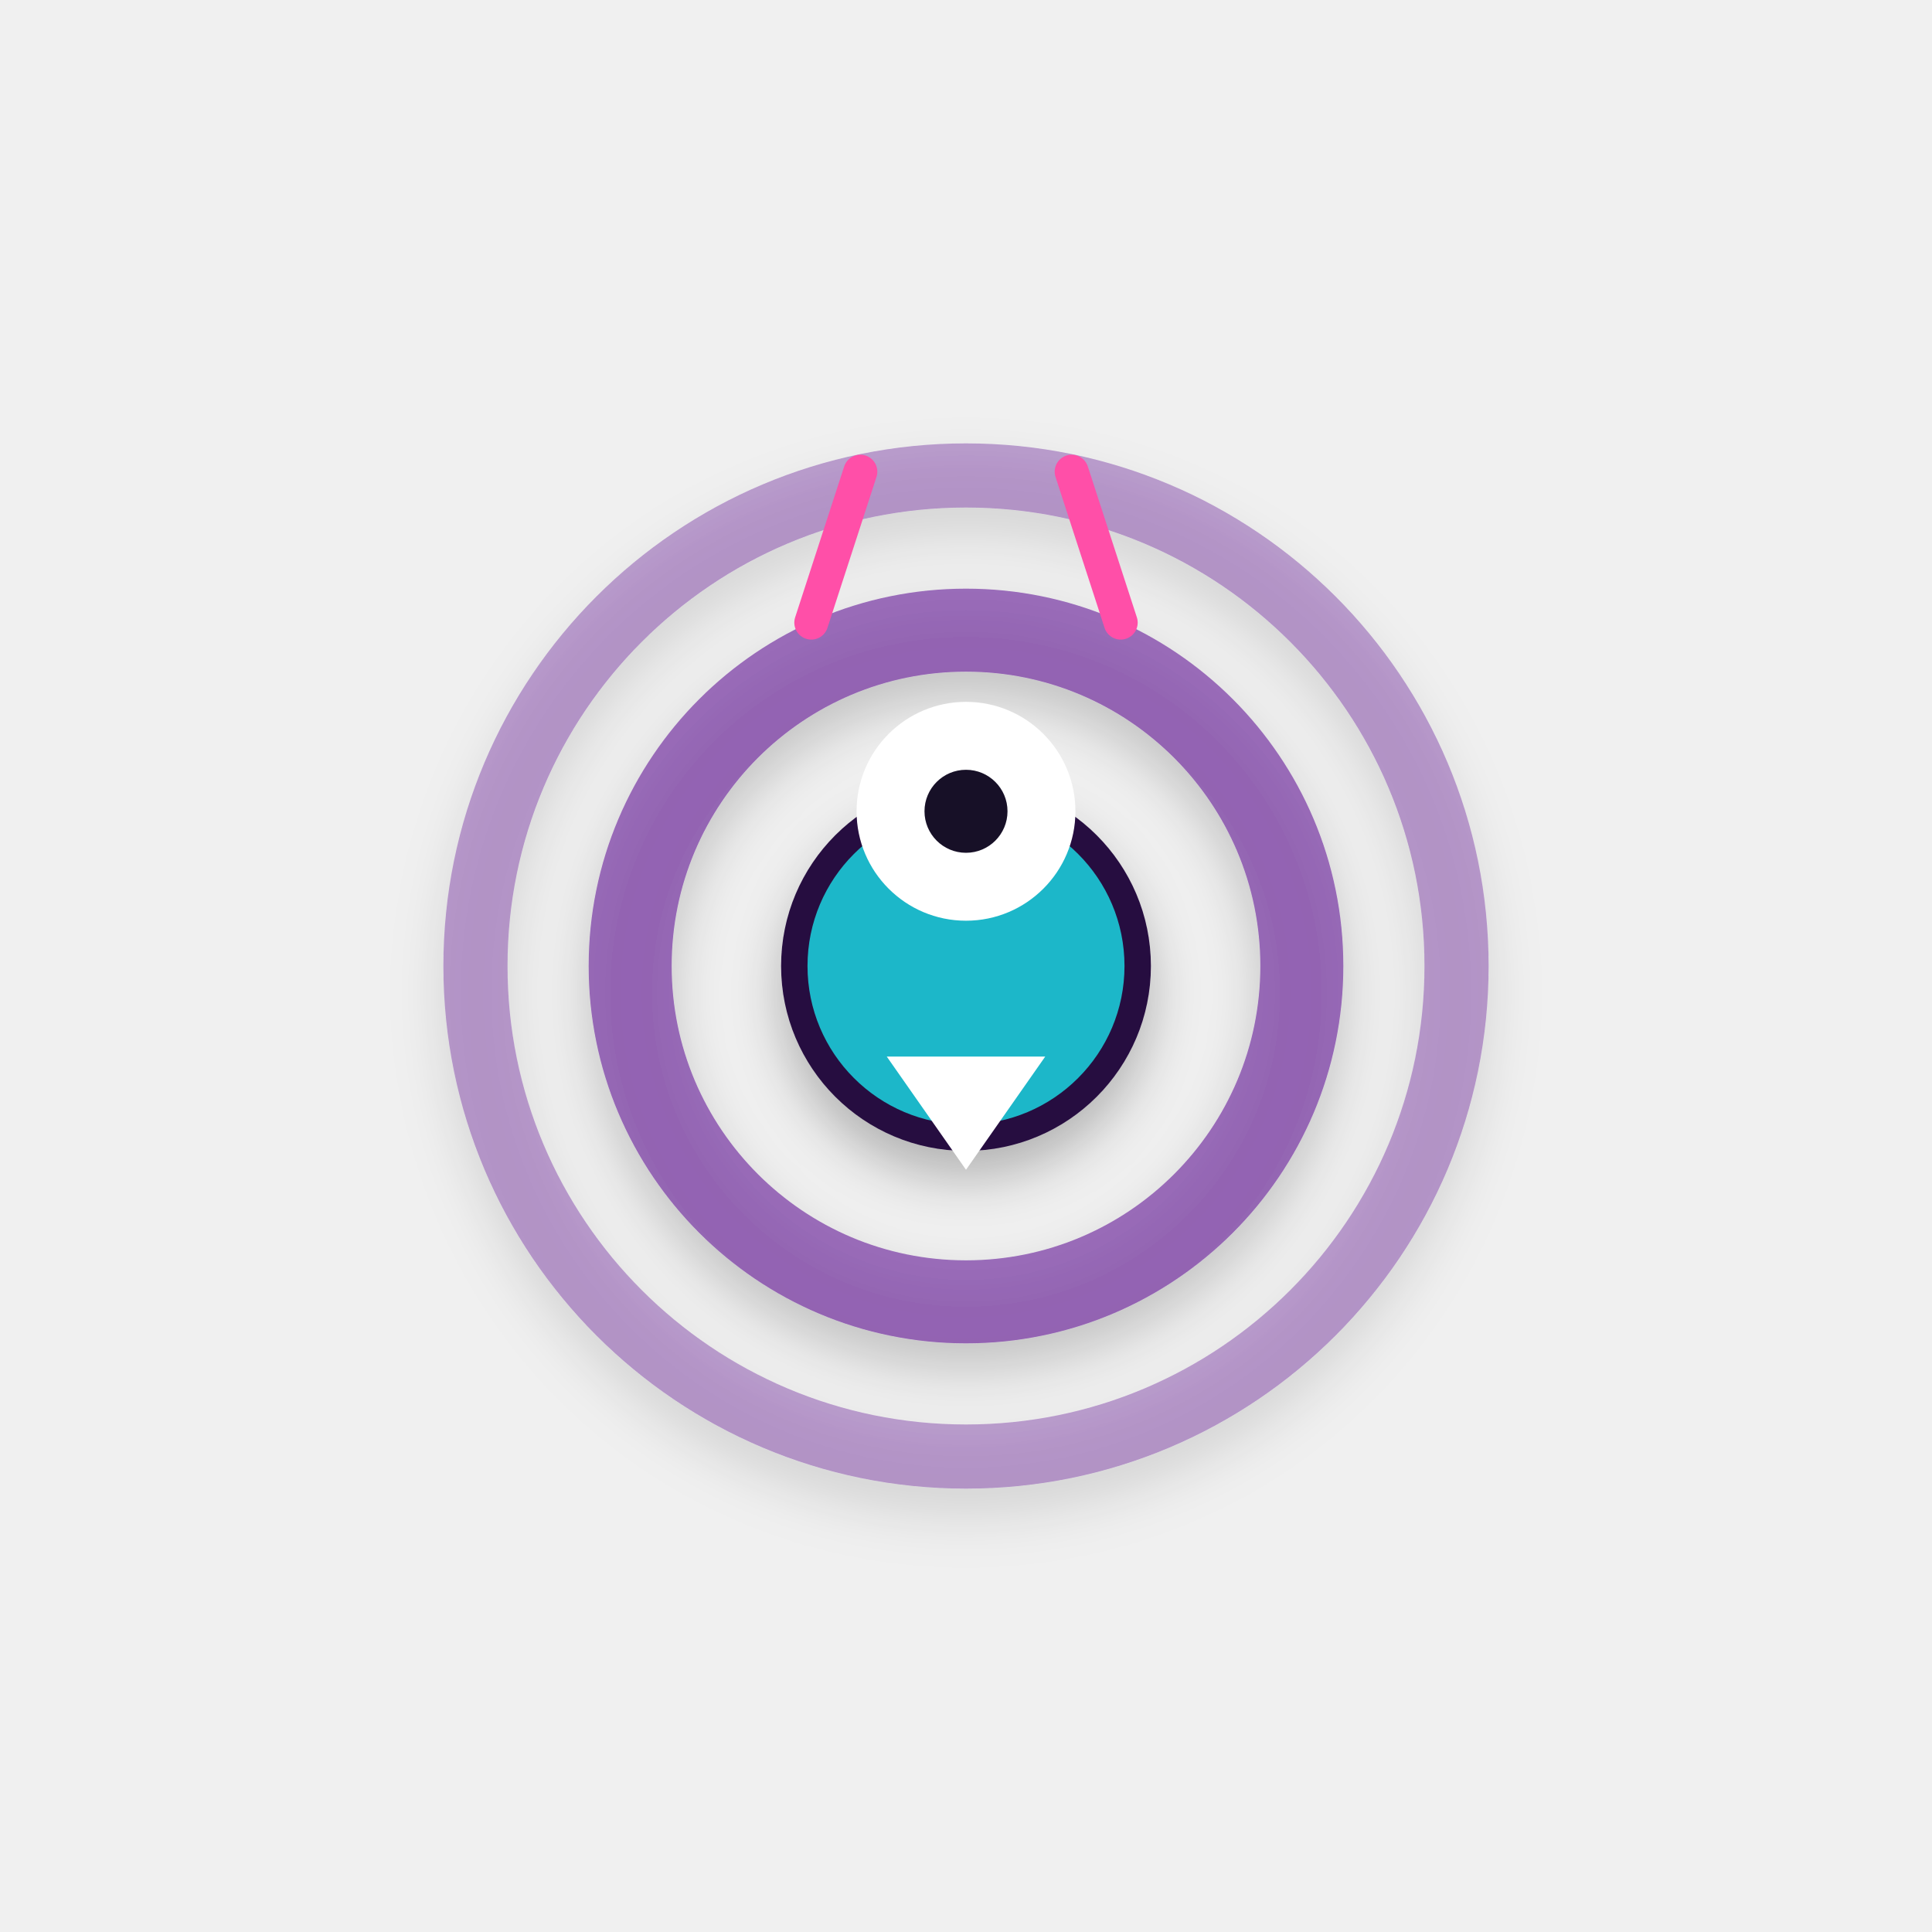
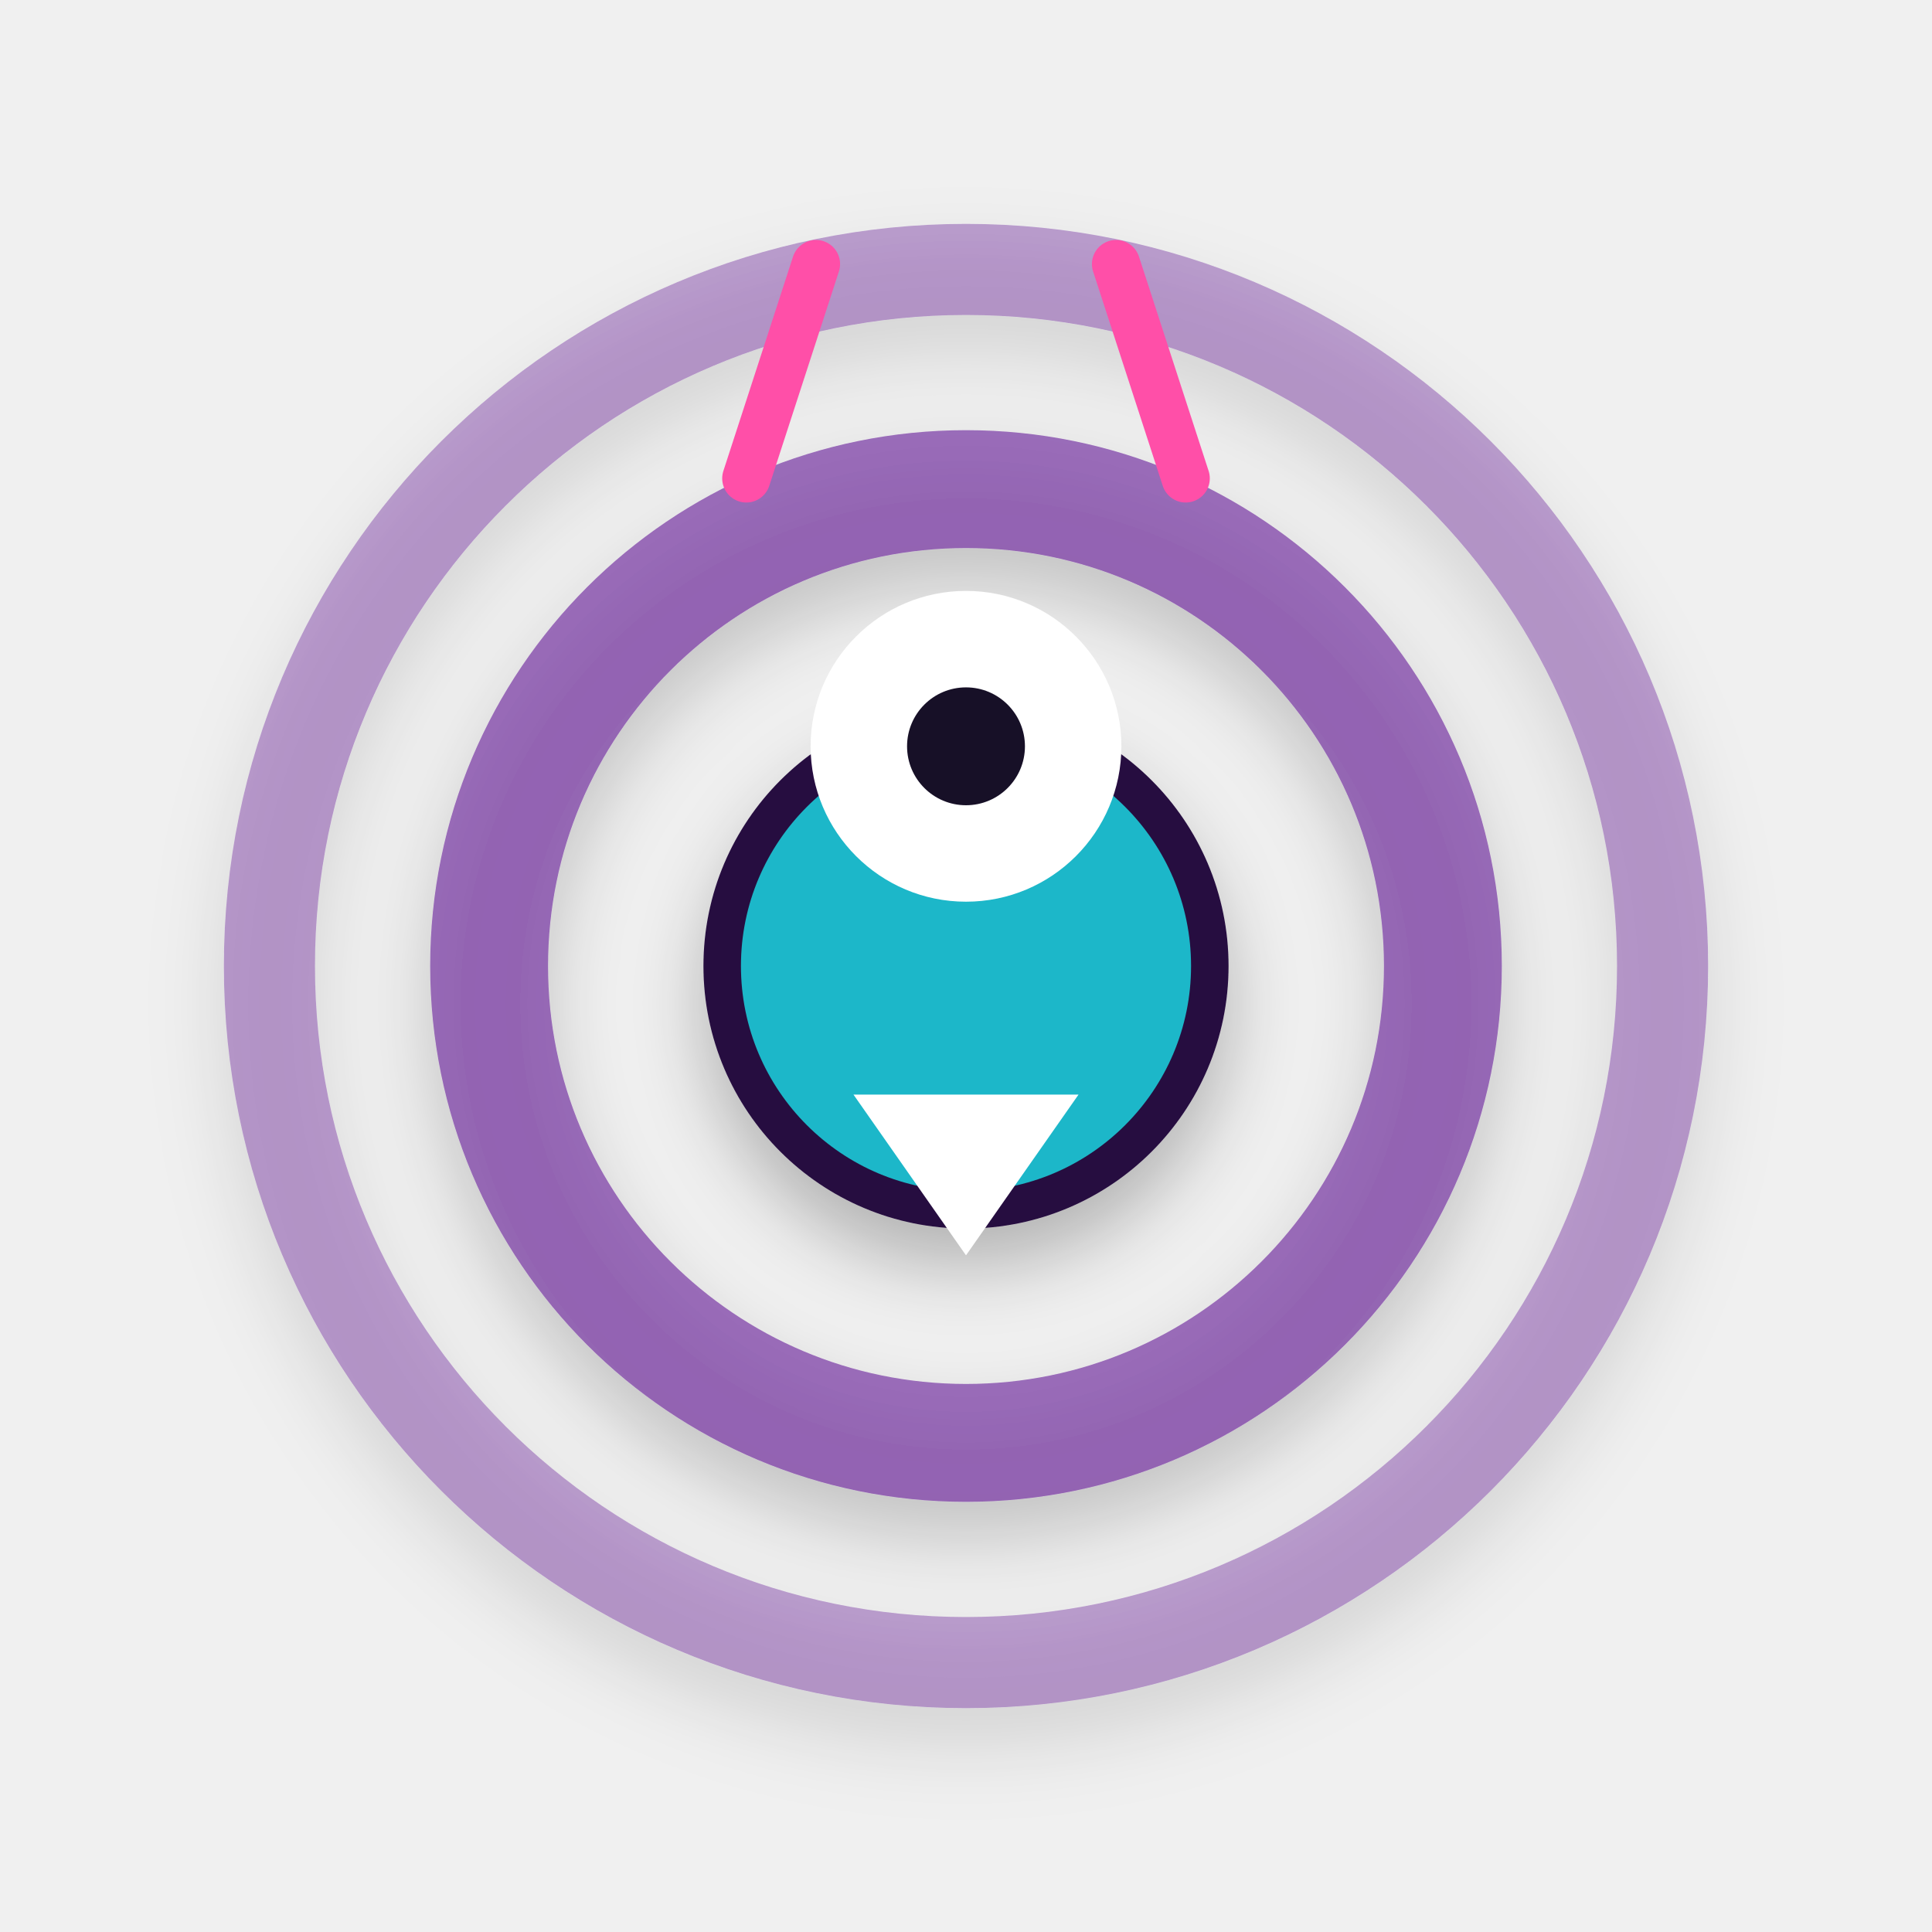
<svg xmlns="http://www.w3.org/2000/svg" viewBox="0 0 1024 1024" width="1024" height="1024" role="img" aria-label="Oddlings Fallback">
  <defs>
    <clipPath id="sq">
      <path d="M 350.06 0 L 673.94 0 C 774.74 0 825.13 0 879.39 17.15 L 879.39 17.15 C 938.62 38.71 985.29 85.38 1006.85 144.61 C 1024 198.87 1024 249.26 1024 350.06 L 1024 673.94 C 1024 774.74 1024 825.13 1006.85 879.39 L 1006.85 879.39 C 985.29 938.62 938.62 985.29 879.39 1006.85 C 825.13 1024 774.74 1024 673.94 1024 L 350.06 1024 C 249.26 1024 198.87 1024 144.61 1006.85 L 144.61 1006.85 C 85.38 985.29 38.71 938.62 17.15 879.39 C 0 825.13 0 774.74 0 673.94 L 0 350.06 C 0 249.26 0 198.87 17.15 144.61 L 17.15 144.61 C 38.71 85.38 85.38 38.71 144.61 17.15 C 198.87 0 249.26 0 350.06 0 Z" />
    </clipPath>
    <filter id="shoddlingsfallback" x="-20%" y="-20%" width="140%" height="140%">
      <feDropShadow dx="0" dy="14" stdDeviation="14" flood-color="#000" flood-opacity=".26" />
    </filter>
  </defs>
  <g clip-path="url(#sq)">
-     <g filter="url(#shoddlingsfallback)">
-       <g fill="none" stroke="#28113f" stroke-width="28" stroke-linecap="round" stroke-linejoin="round">
-         <circle cx="512" cy="512" r="260" fill="none" stroke="none" stroke-width="34" opacity=".46" />
-         <circle cx="512" cy="512" r="178" fill="none" stroke="none" stroke-width="44" opacity=".72" />
-         <circle cx="512" cy="512" r="84" fill="none" />
+     <g transform="translate(512 512) scale(1.42) translate(-512 -512)">
+       <g filter="url(#shoddlingsfallback)">
+         <g fill="none" stroke="#28113f" stroke-width="28" stroke-linecap="round" stroke-linejoin="round">
+           <circle cx="512" cy="512" r="260" fill="none" stroke="none" stroke-width="34" opacity=".46" />
+           <circle cx="512" cy="512" r="178" fill="none" stroke="none" stroke-width="44" opacity=".72" />
+           <circle cx="512" cy="512" r="84" fill="none" />
+         </g>
+         <circle cx="512" cy="512" r="260" fill="none" stroke="#7a3aa4" stroke-width="34" opacity=".46" />
+         <circle cx="512" cy="512" r="178" fill="none" stroke="#7a3aa4" stroke-width="44" opacity=".72" />
+         <circle cx="512" cy="512" r="84" fill="#1fb7c9" />
      </g>
-       <circle cx="512" cy="512" r="260" fill="none" stroke="#7a3aa4" stroke-width="34" opacity=".46" />
-       <circle cx="512" cy="512" r="178" fill="none" stroke="#7a3aa4" stroke-width="44" opacity=".72" />
-       <circle cx="512" cy="512" r="84" fill="#1fb7c9" />
+       <circle cx="512" cy="430" r="58" fill="#fff" />
+       <circle cx="512" cy="430" r="22" fill="#171027" />
+       <path d="M430 330 L456 250 M594 330 L568 250" stroke="#ff4fa8" stroke-width="18" stroke-linecap="round" />
+       <path d="M470 560 L512 620 L554 560" fill="#fff" />
    </g>
-     <circle cx="512" cy="430" r="58" fill="#fff" />
-     <circle cx="512" cy="430" r="22" fill="#171027" />
-     <path d="M430 330 L456 250 M594 330 L568 250" stroke="#ff4fa8" stroke-width="18" stroke-linecap="round" />
-     <path d="M470 560 L512 620 L554 560" fill="#fff" />
  </g>
</svg>
